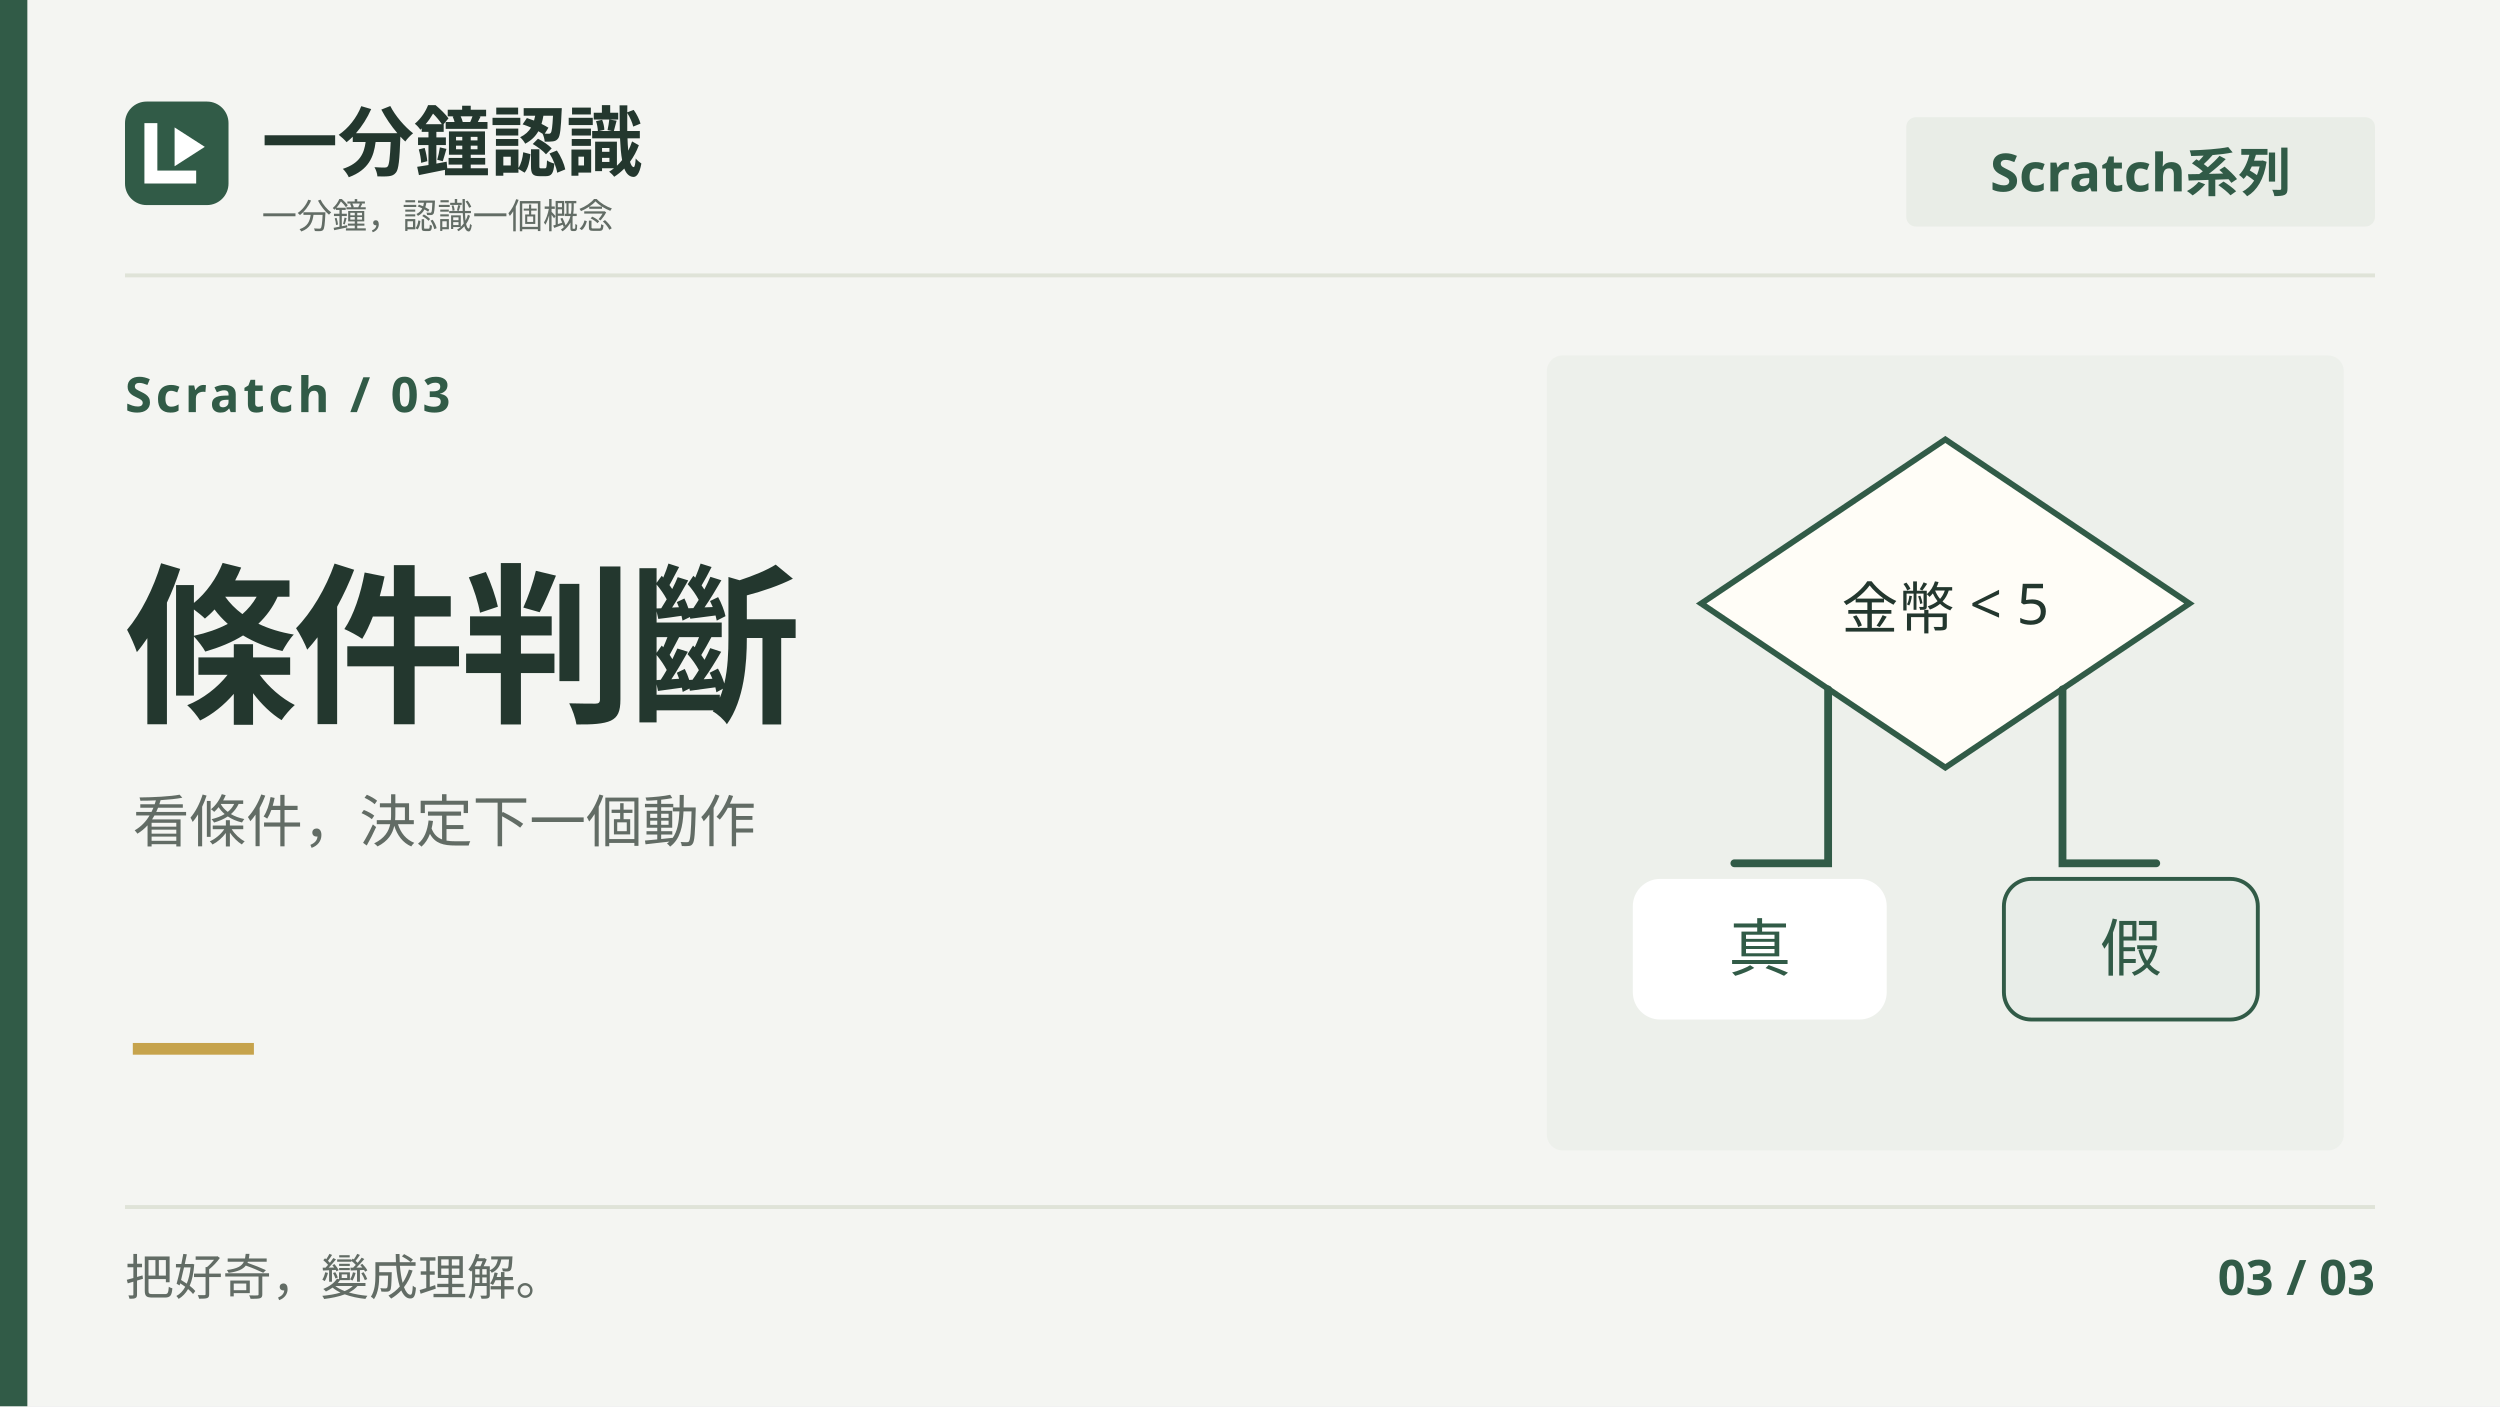
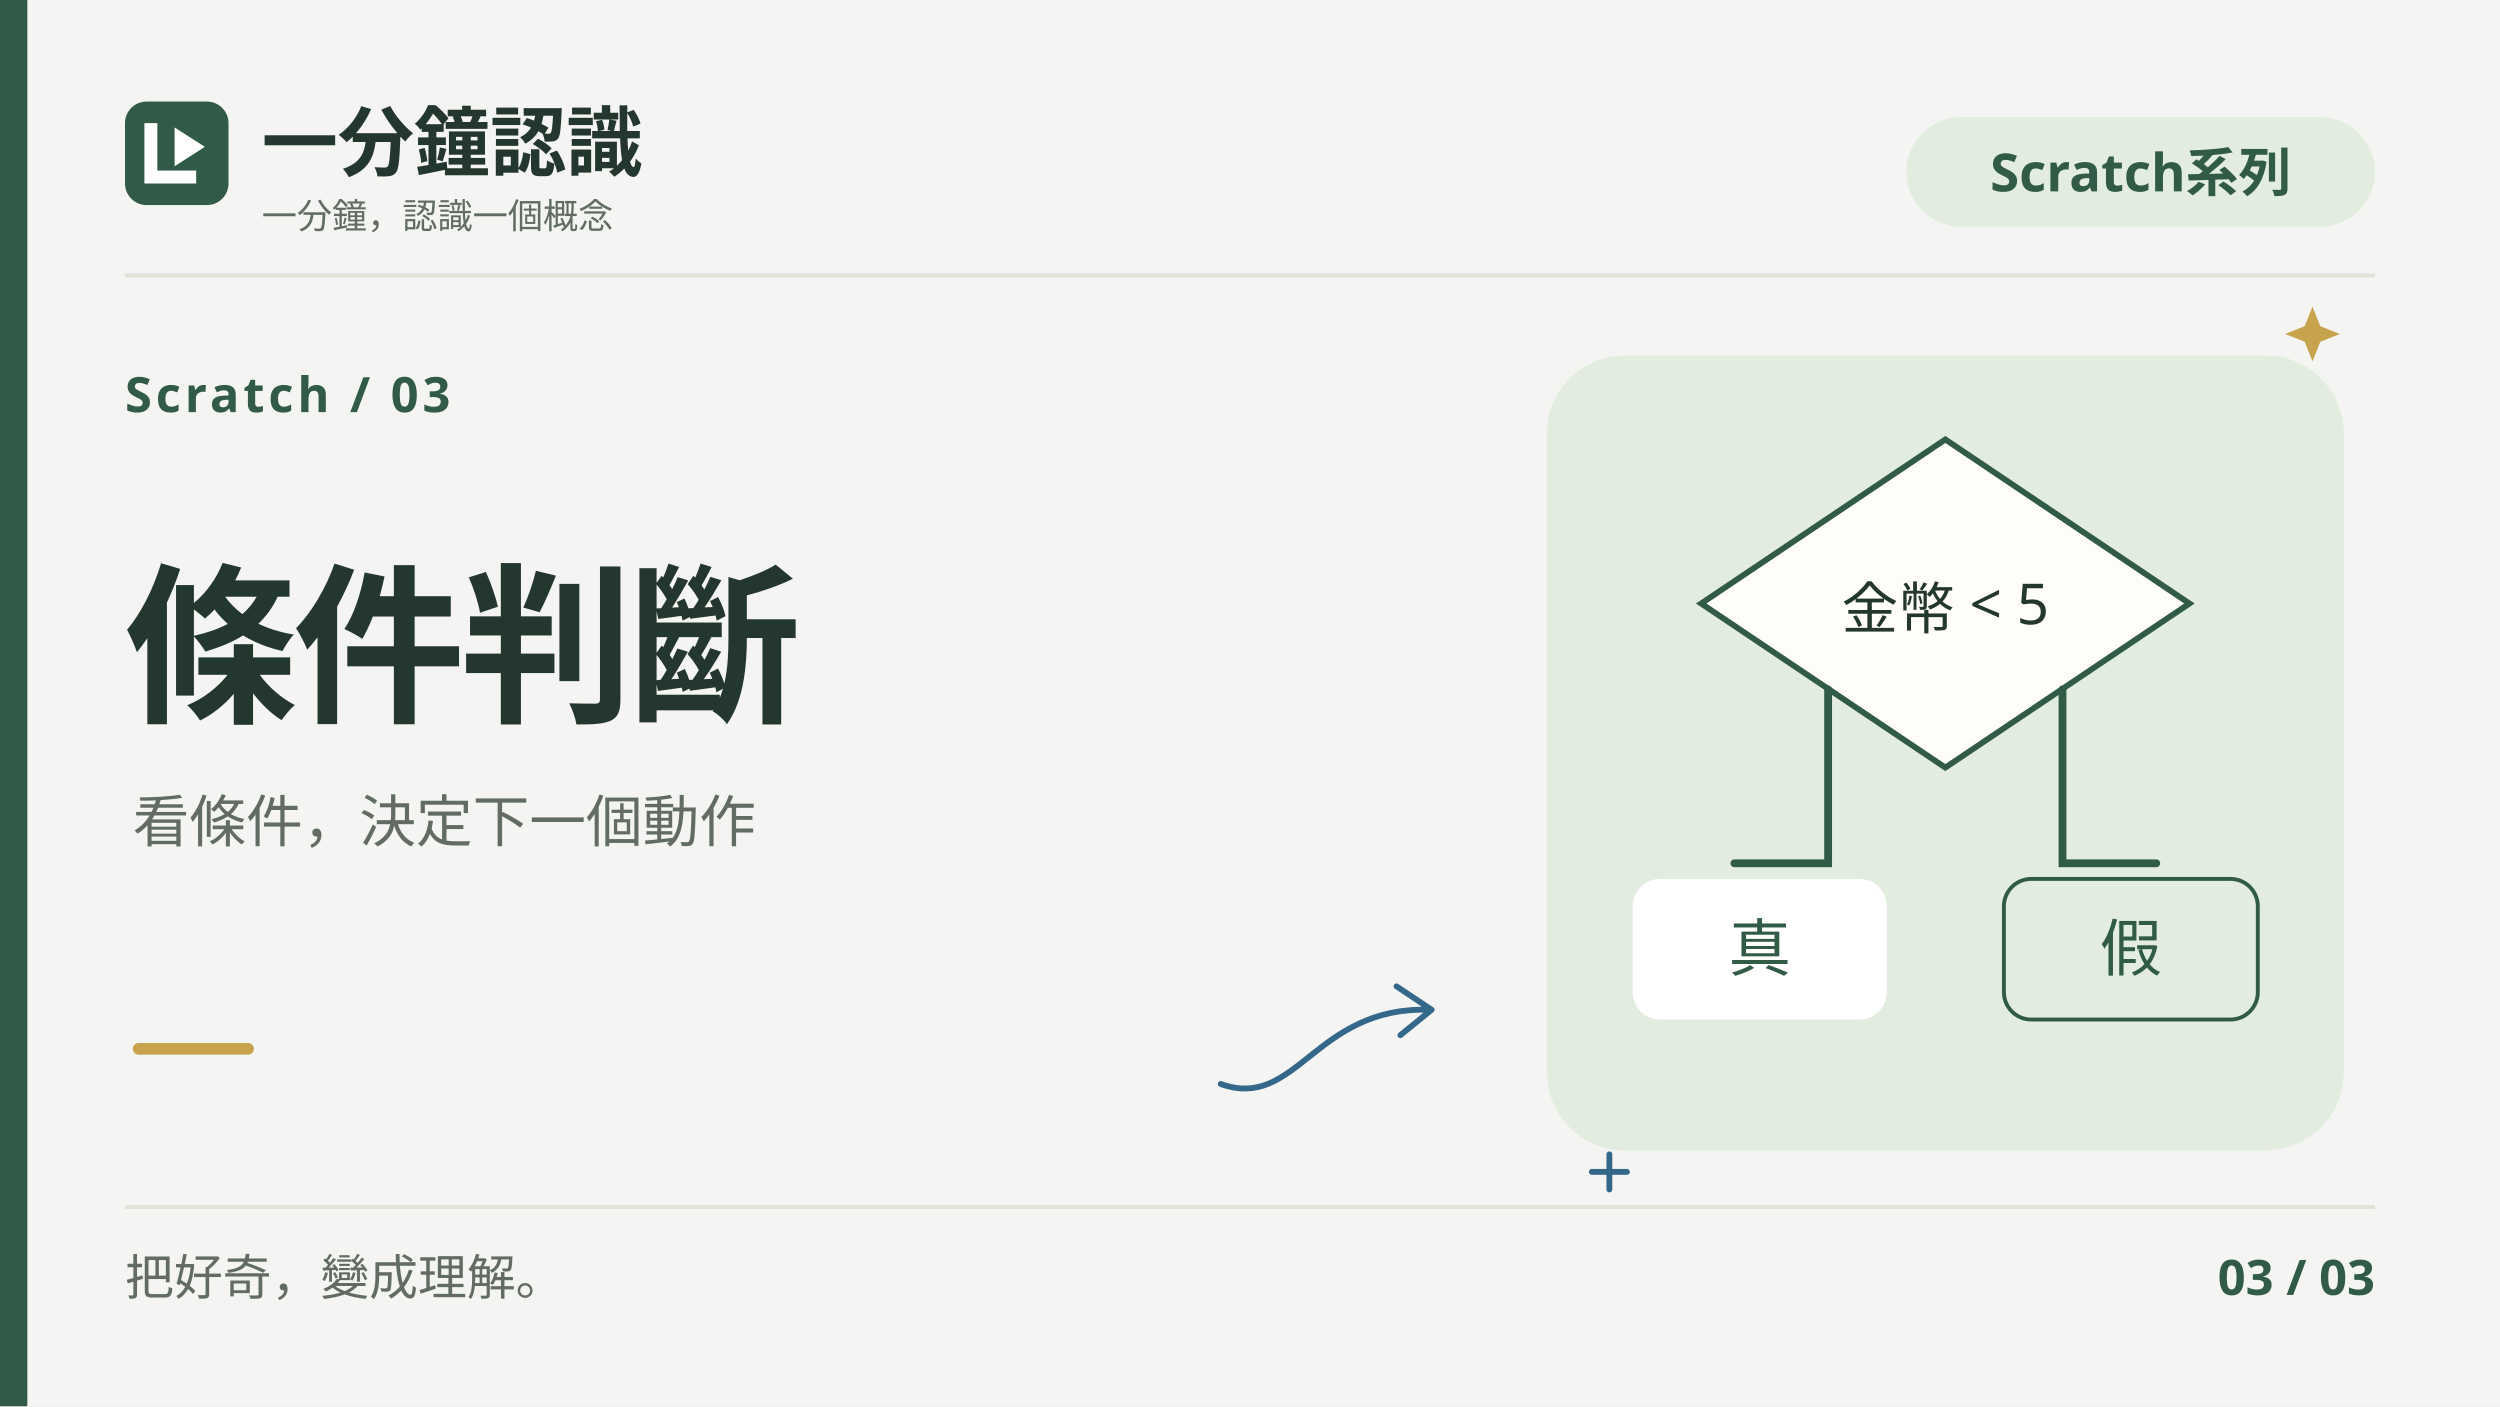
<svg xmlns="http://www.w3.org/2000/svg" width="1280" height="720" viewBox="0 0 1280 720" role="img" aria-labelledby="title desc">
  <g font-family="Microsoft JhengHei, PingFang TC, Noto Sans TC, sans-serif">
    <rect x="0" y="0" width="1280" height="720" rx="0" fill="#f4f5f2" />
    <rect x="0" y="0" width="14" height="720" rx="0" fill="#315b47" />
    <path d="M64 141h1152M64 618h1152" stroke="#dfe3d8" stroke-width="2" />
    <svg x="64" y="52" width="53" height="53" viewBox="0 0 48 48">
      <rect width="48" height="48" rx="10" fill="#315b47" />
      <path d="M15 10v22h18v6H9V10z" fill="#ffffff" />
      <path d="m23 12 14 9-14 9z" fill="#ffffff" />
    </svg>
    <text x="134" y="87" font-size="39" fill="#23372e" font-weight="800">一分鐘認識</text>
    <text x="134" y="117" font-size="18" fill="#626c65">一分鐘，認識一個概念</text>
-     <rect x="976" y="60" width="240" height="56" rx="5" fill="#e9ede7" />
+     <rect x="976" y="60" width="240" height="56" rx="28" fill="#e3eddf" />
    <text x="1096" y="98" font-size="27" fill="#315b47" text-anchor="middle" font-weight="700">Scratch系列</text>
-     <rect x="792" y="182" width="408" height="407" rx="8" fill="#edf0eb" />
+     <rect x="792" y="182" width="408" height="407" rx="40" fill="#e3eddf" />
    <text x="64" y="211" font-size="25" fill="#315b47" font-weight="700" letter-spacing="2">Scratch / 03</text>
    <text x="64" y="363" font-size="88" fill="#23372e" font-weight="800" letter-spacing="-2">條件判斷</text>
    <text x="68" y="431" font-size="29" fill="#626c65">看條件，決定下一個動作</text>
-     <rect x="68" y="534" width="62" height="6" rx="0" fill="#c6a34c" />
+     <rect x="68" y="534" width="62" height="6" rx="3" fill="#c6a34c" />
+     <path d="M625 555c39 14 48-40 107-38m-17-12 18 12-16 13" fill="none" stroke="#34688b" stroke-width="3" stroke-linecap="round" stroke-linejoin="round" />
+     <path d="m1184 157 4 10 10 4-10 4-4 10-4-10-10-4 10-4Z" fill="#c6a34c" />
+     <path d="M824 591v18m-9-9h18" fill="none" stroke="#34688b" stroke-width="3" stroke-linecap="round" />
    <path d="m996 225 125 84-125 84-125-84Z" fill="#fffdf7" stroke="#315b47" stroke-width="3" />
    <path d="M936 353v89h-48m168-89v89h48" fill="none" stroke="#315b47" stroke-width="4" stroke-linecap="round" />
    <text x="996" y="322" font-size="29" fill="#23372e" text-anchor="middle">金幣 &lt; 5</text>
    <rect x="836" y="450" width="130" height="72" rx="14" fill="#ffffff" />
-     <rect x="1026" y="450" width="130" height="72" rx="14" fill="#e8ede8" stroke="#315b47" stroke-width="2" />
+     <rect x="1026" y="450" width="130" height="72" rx="14" fill="#e3eddf" stroke="#315b47" stroke-width="2" />
    <text x="901" y="497" font-size="32" fill="#315b47" text-anchor="middle">真</text>
    <text x="1091" y="497" font-size="32" fill="#315b47" text-anchor="middle">假</text>
    <text x="64" y="663" font-size="25" fill="#626c65">把好奇，變成理解。</text>
    <text x="1216" y="663" font-size="25" fill="#315b47" text-anchor="end" font-weight="700">03 / 03</text>
  </g>
</svg>
